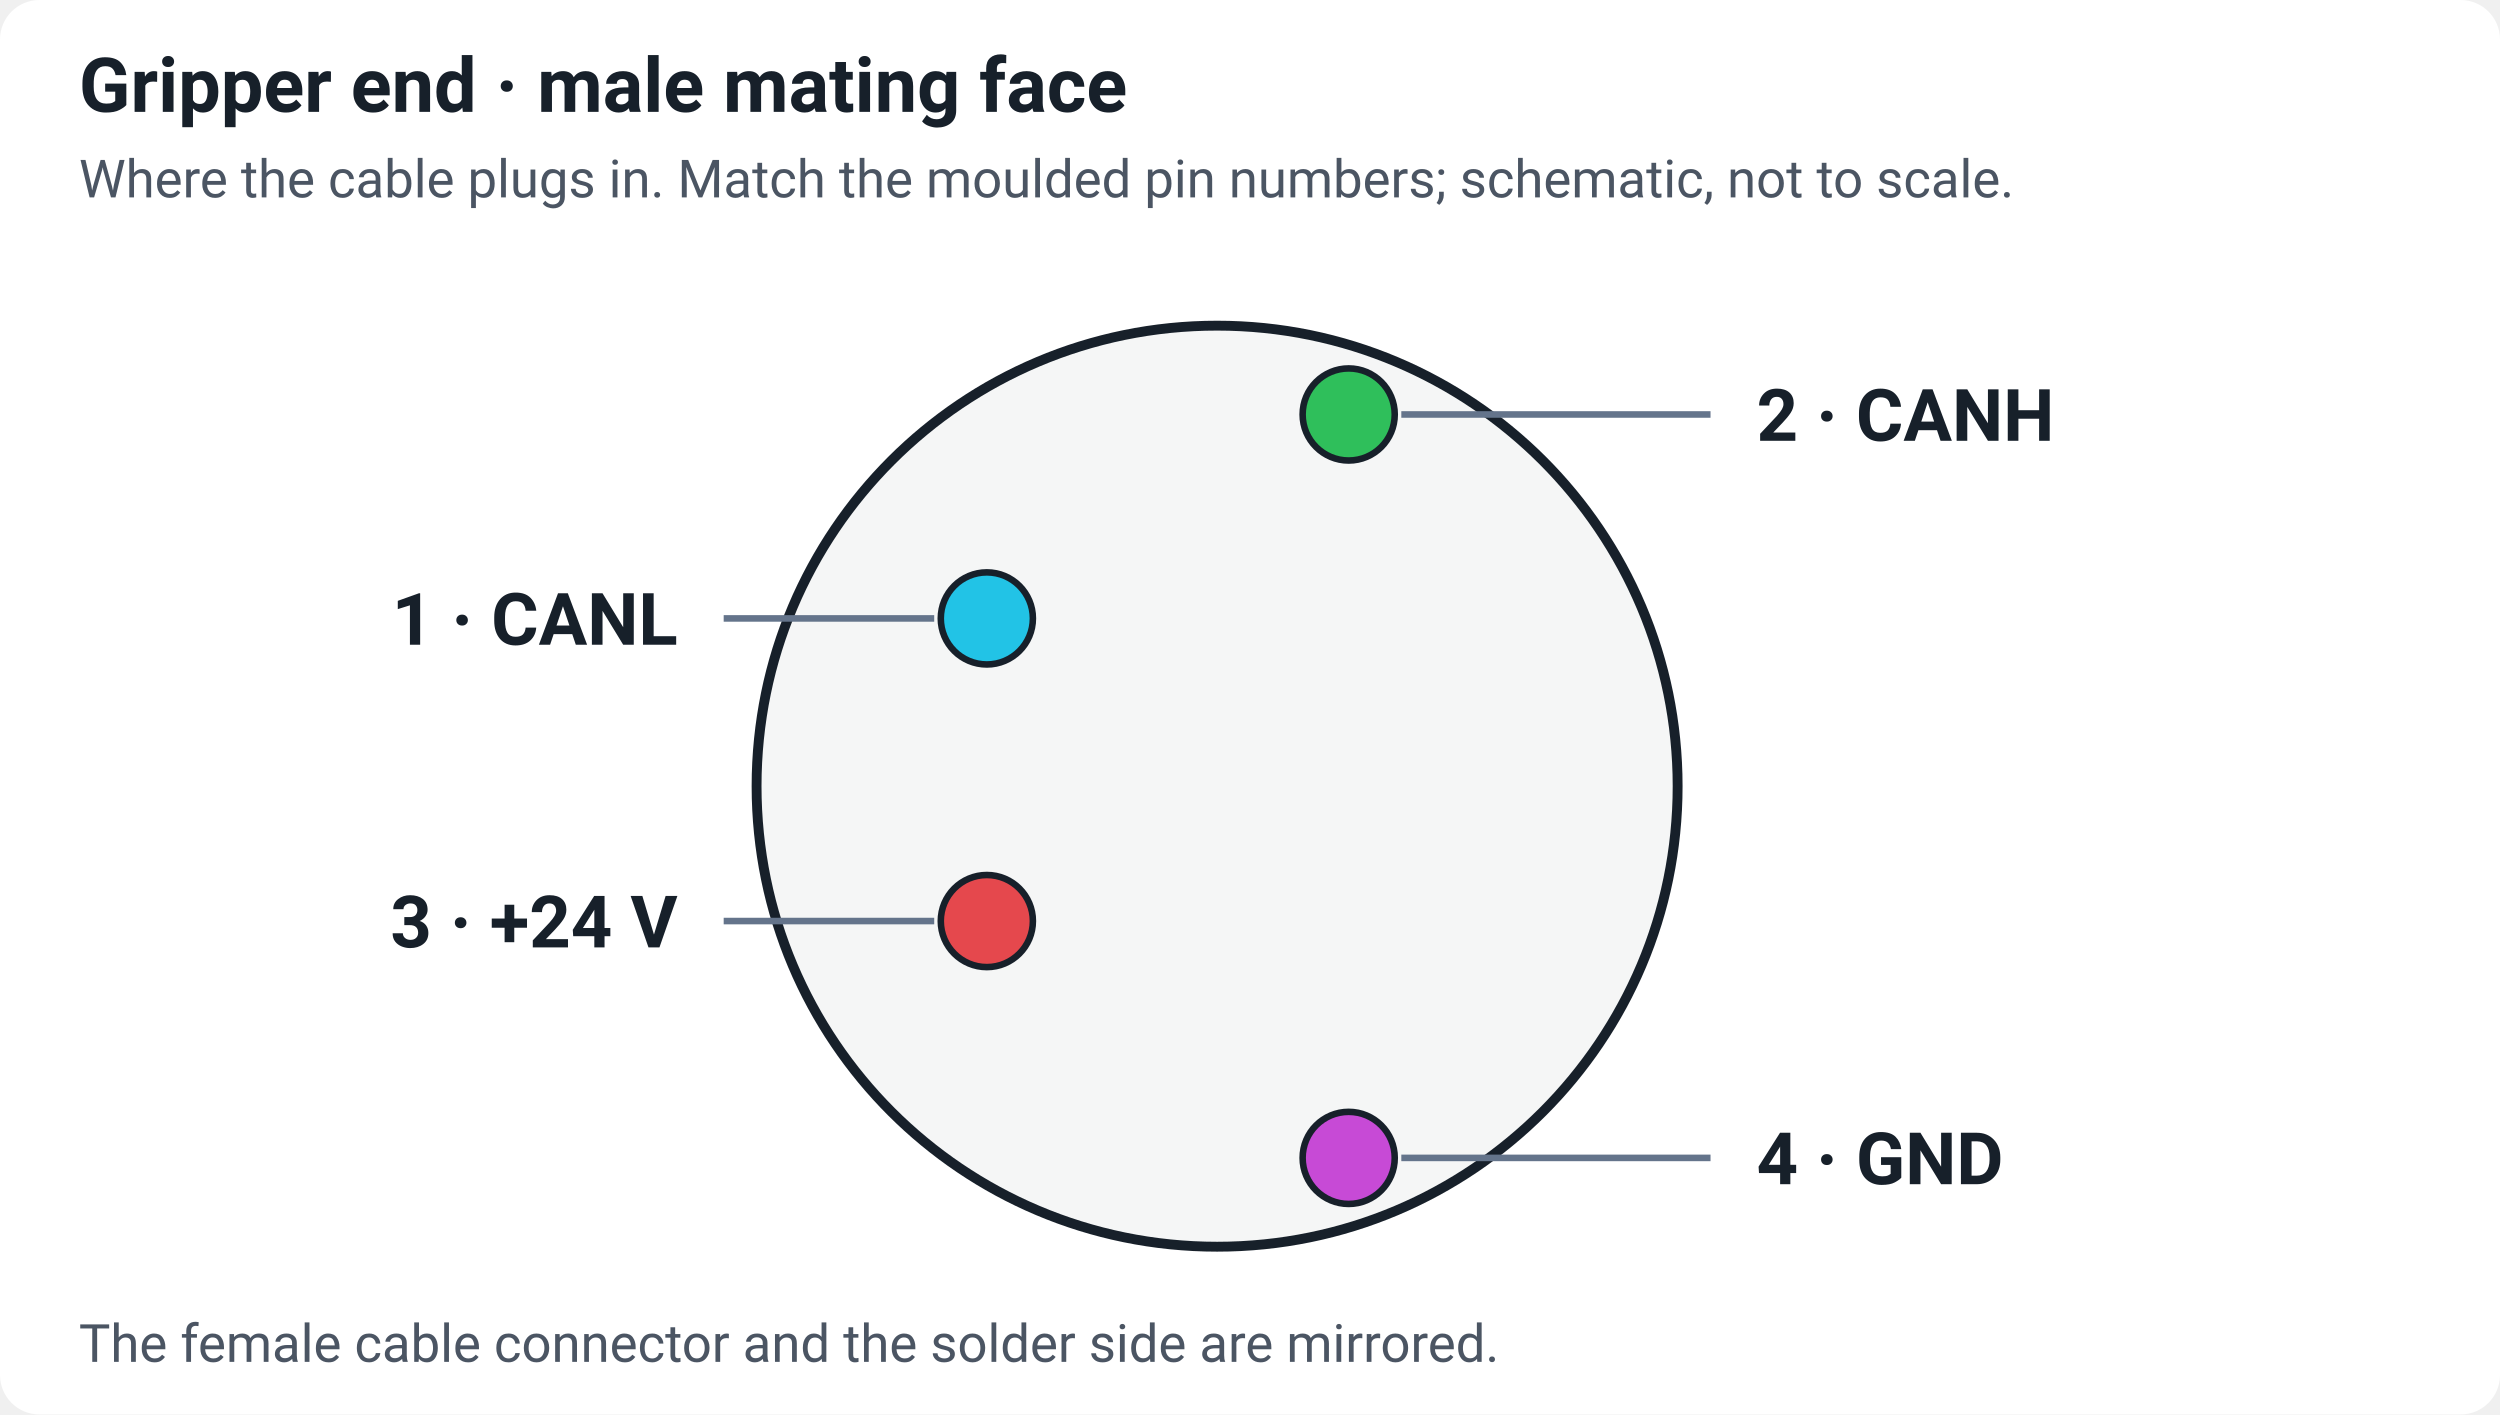
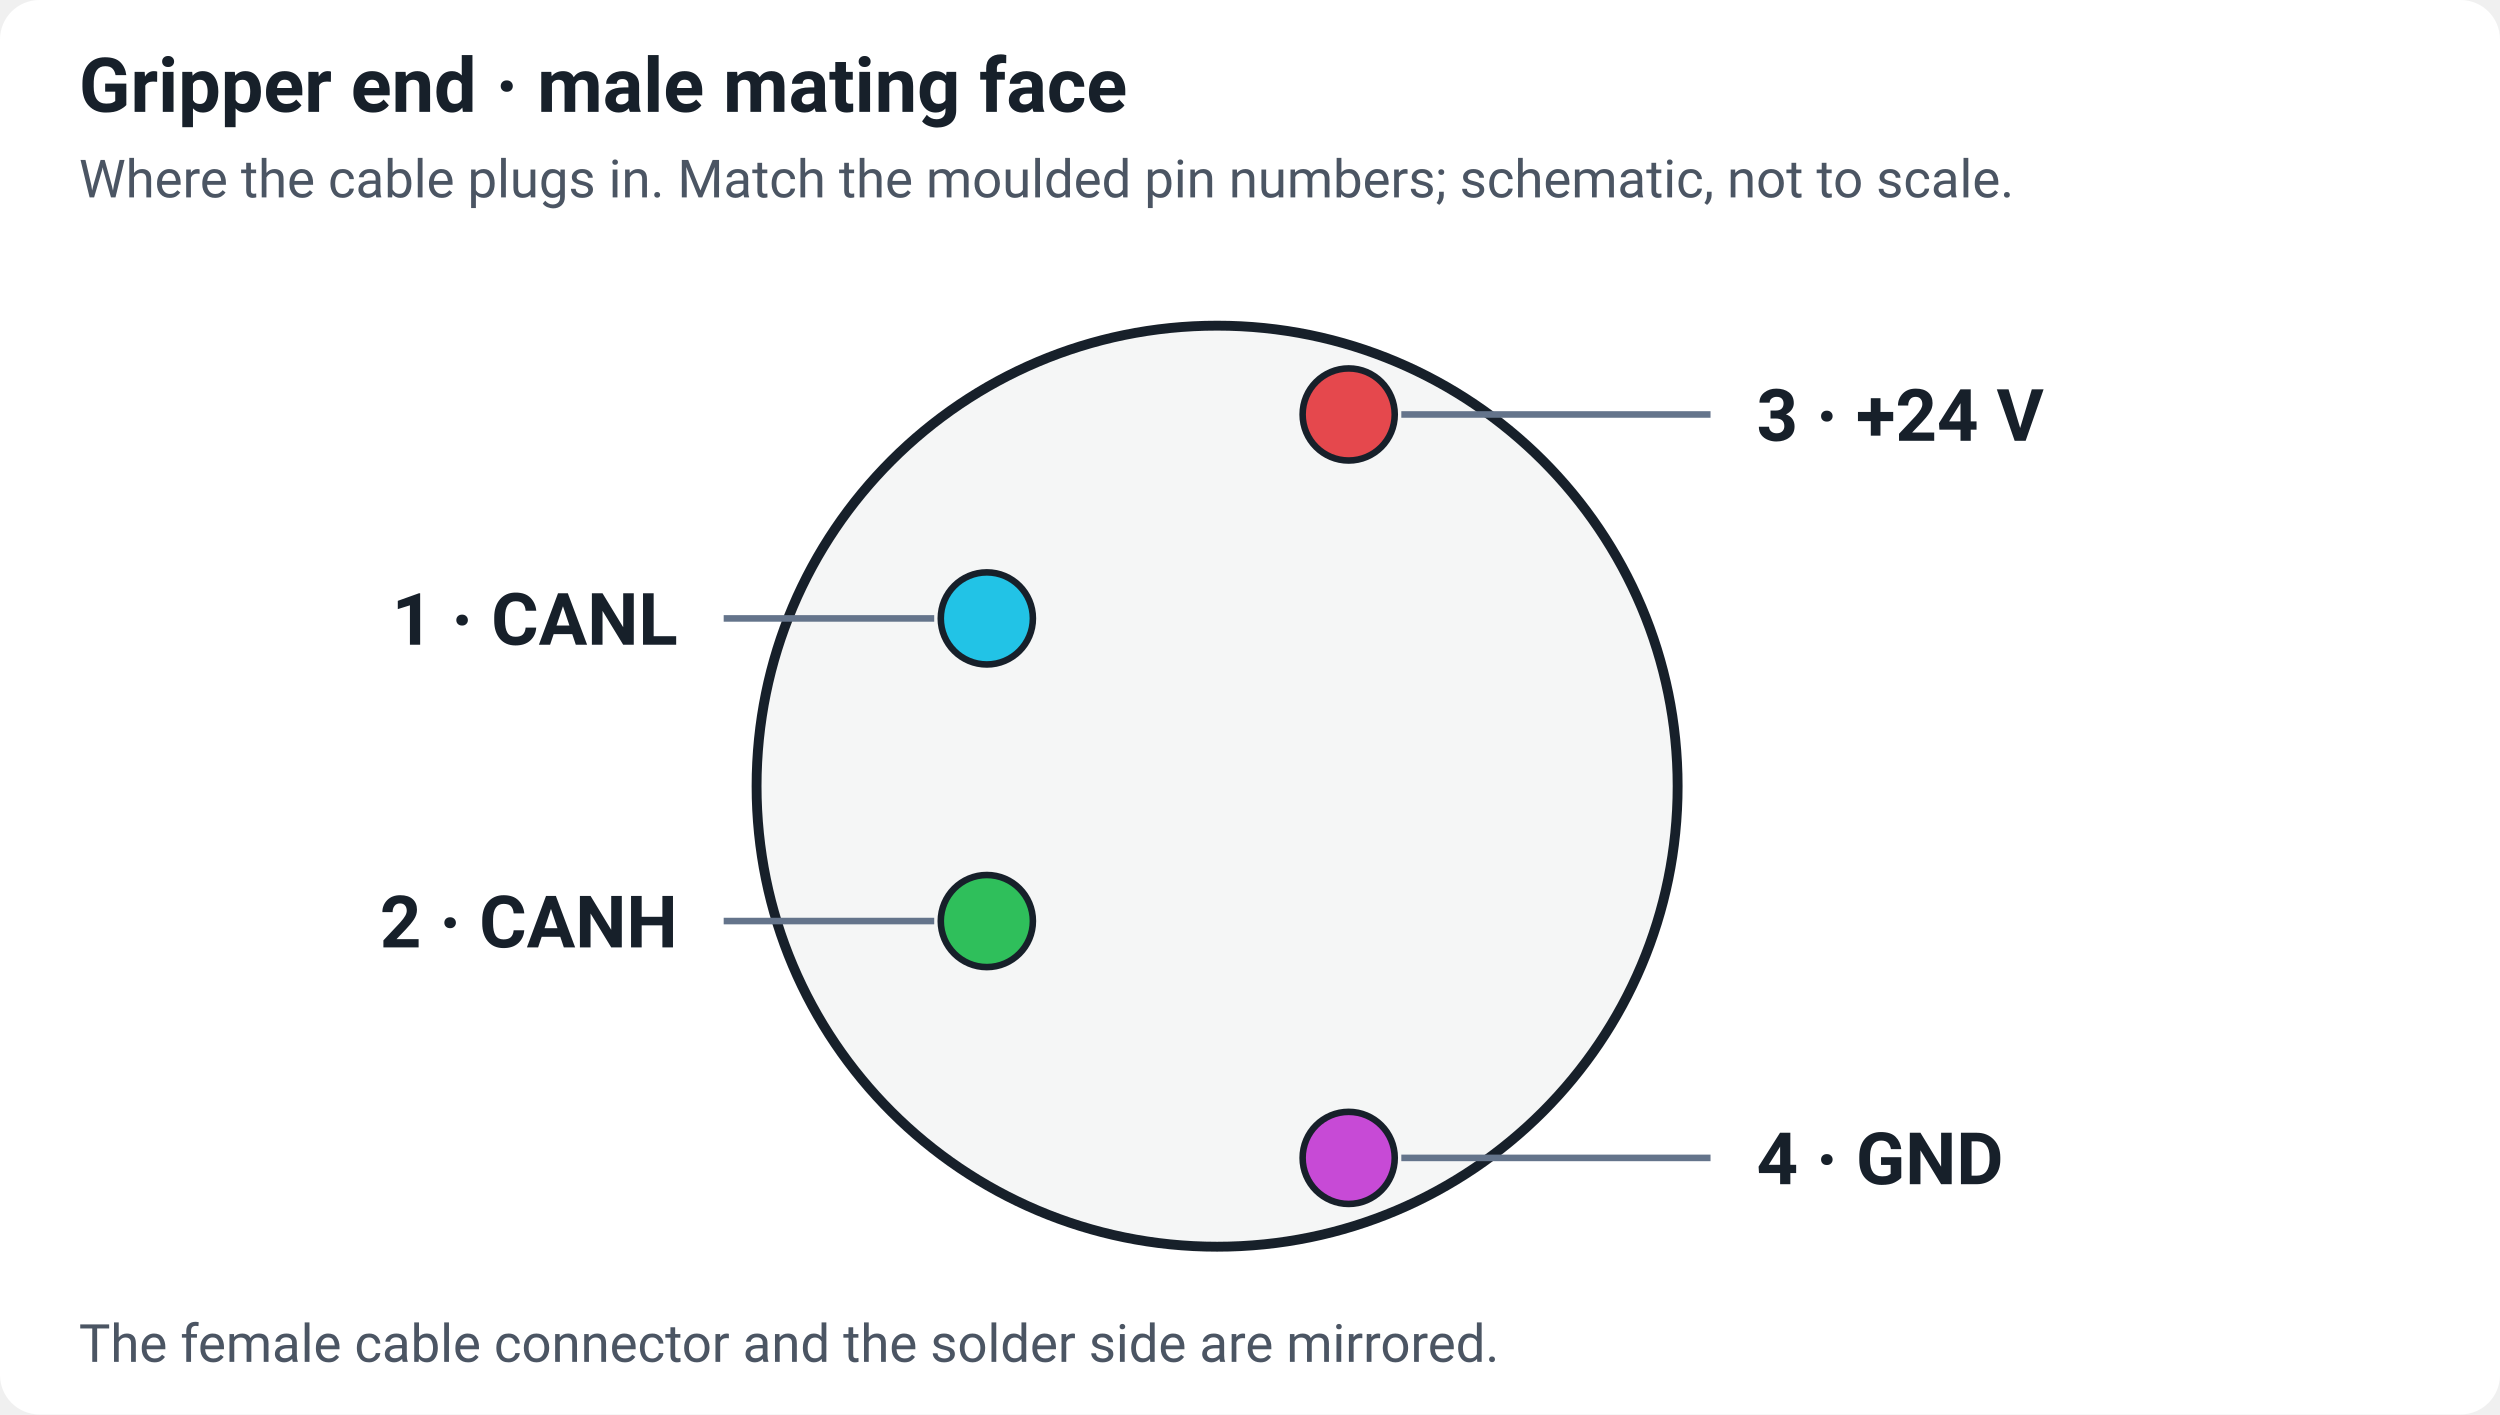
<svg xmlns="http://www.w3.org/2000/svg" viewBox="0 0 760 430" width="760" height="430" role="img" aria-labelledby="title desc">
  <rect width="760" height="430" rx="12" fill="#ffffff" />
  <text x="24" y="34" font-family="Roboto, Arial, sans-serif" font-size="23" font-weight="700" fill="#17202a">Gripper end · male mating face</text>
  <text x="24" y="60" font-family="Roboto, Arial, sans-serif" font-size="16" fill="#4b5563">Where the cable plugs in. Match the moulded pin numbers; schematic, not to scale.</text>
  <circle cx="370" cy="239" r="140" fill="rgba(23,32,42,0.04)" stroke="#17202a" stroke-width="3" />
  <path d="M426 126 H520" stroke="#64748b" stroke-width="2" fill="none" />
-   <circle cx="410" cy="126" r="14" fill="#2fbf5b" stroke="#17202a" stroke-width="2" />
-   <text x="534" y="134" text-anchor="start" font-family="Roboto, Arial, sans-serif" font-size="22" font-weight="700" fill="#17202a">2 · CANH</text>
+   <circle cx="410" cy="126" r="14" fill="#e5484d" stroke="#17202a" stroke-width="2" />
+   <text x="534" y="134" text-anchor="start" font-family="Roboto, Arial, sans-serif" font-size="22" font-weight="700" fill="#17202a">3 · +24 V</text>
  <path d="M284 188 H220" stroke="#64748b" stroke-width="2" fill="none" />
  <circle cx="300" cy="188" r="14" fill="#22c3e6" stroke="#17202a" stroke-width="2" />
  <text x="206" y="196" text-anchor="end" font-family="Roboto, Arial, sans-serif" font-size="22" font-weight="700" fill="#17202a">1 · CANL</text>
  <path d="M284 280 H220" stroke="#64748b" stroke-width="2" fill="none" />
-   <circle cx="300" cy="280" r="14" fill="#e5484d" stroke="#17202a" stroke-width="2" />
-   <text x="206" y="288" text-anchor="end" font-family="Roboto, Arial, sans-serif" font-size="22" font-weight="700" fill="#17202a">3 · +24 V</text>
+   <circle cx="300" cy="280" r="14" fill="#2fbf5b" stroke="#17202a" stroke-width="2" />
+   <text x="206" y="288" text-anchor="end" font-family="Roboto, Arial, sans-serif" font-size="22" font-weight="700" fill="#17202a">2 · CANH</text>
  <path d="M426 352 H520" stroke="#64748b" stroke-width="2" fill="none" />
  <circle cx="410" cy="352" r="14" fill="#c74ad6" stroke="#17202a" stroke-width="2" />
  <text x="534" y="360" text-anchor="start" font-family="Roboto, Arial, sans-serif" font-size="22" font-weight="700" fill="#17202a">4 · GND</text>
  <text x="24" y="414" font-family="Roboto, Arial, sans-serif" font-size="16" fill="#4b5563">The female cable connector and the solder side are mirrored.</text>
</svg>
